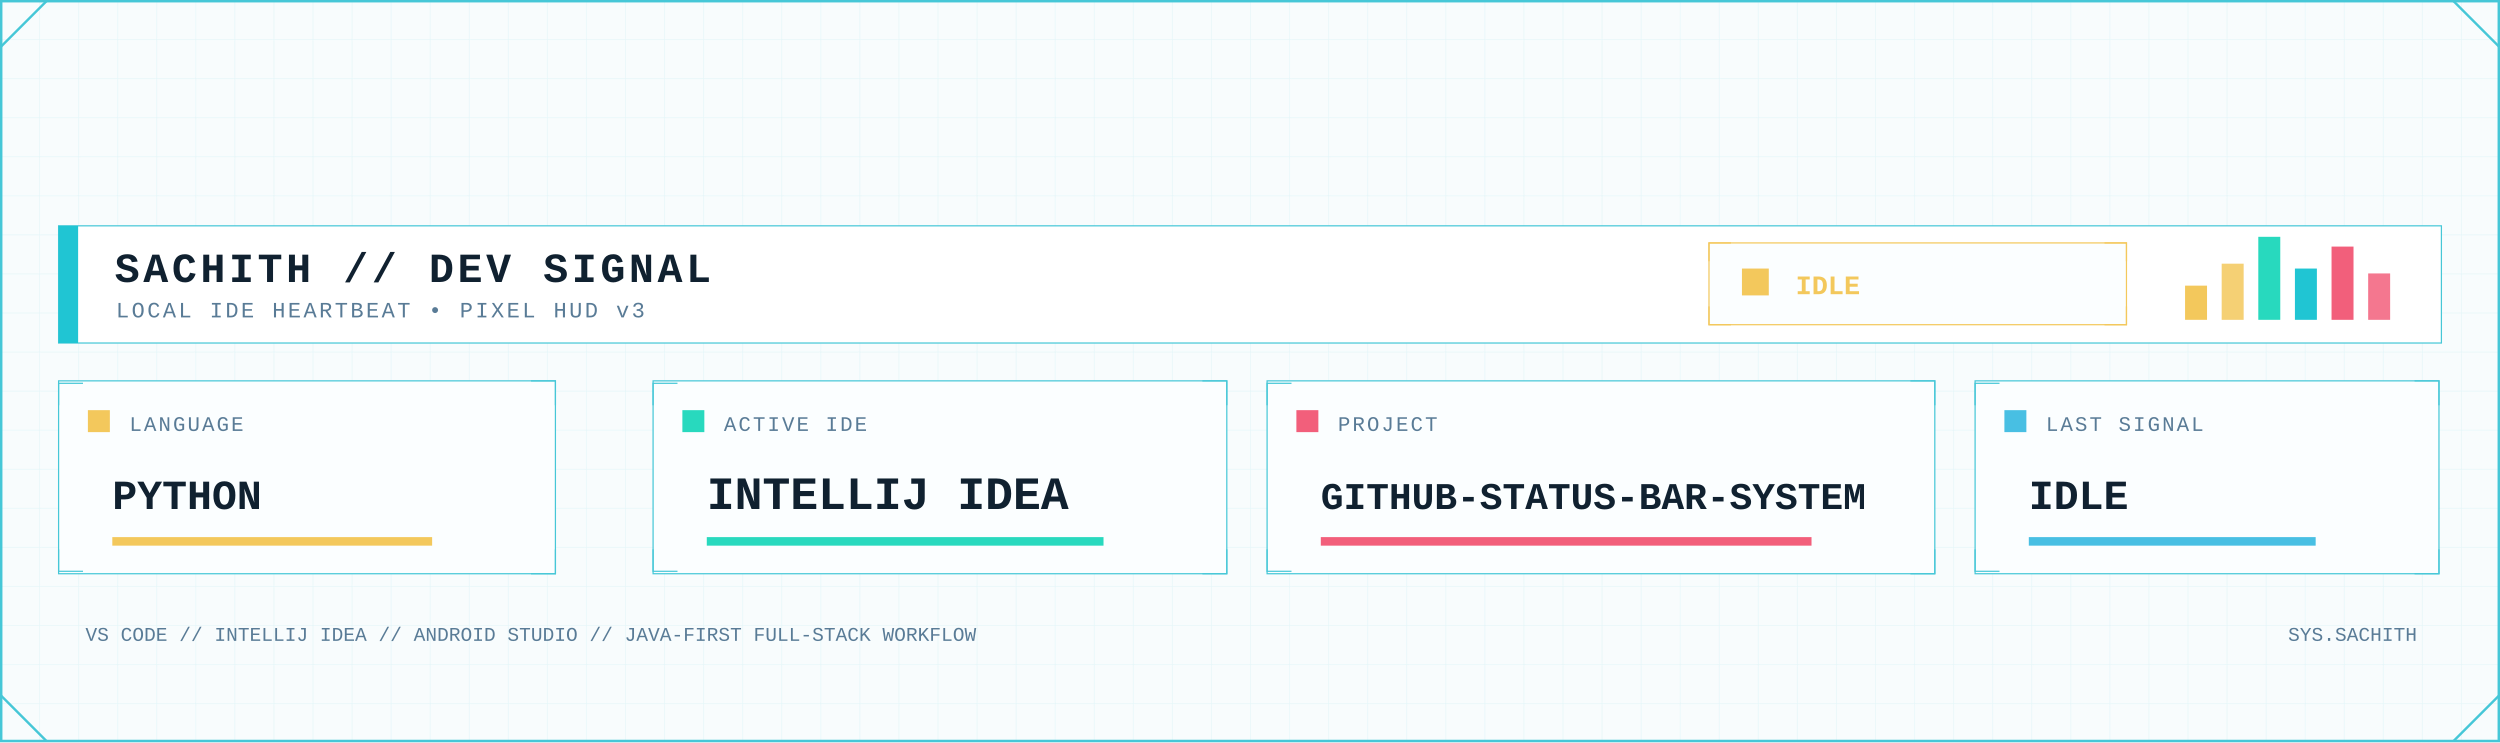
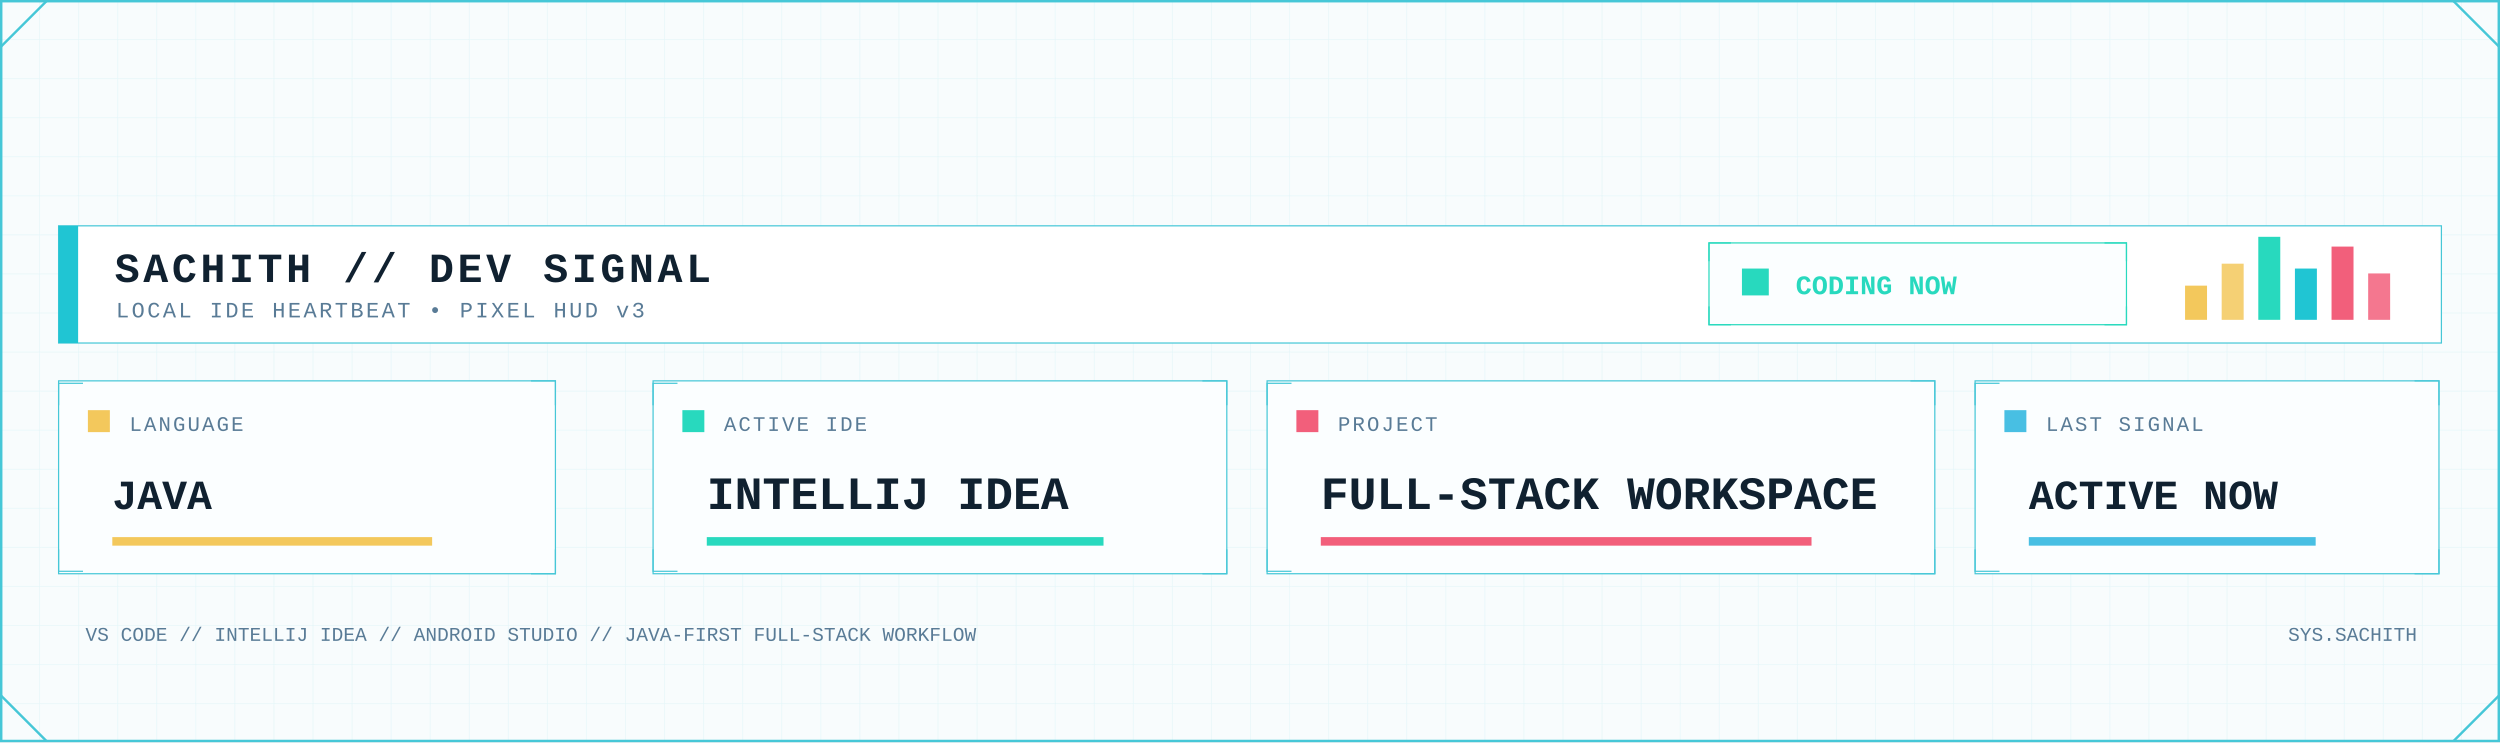
<svg xmlns="http://www.w3.org/2000/svg" width="2048" height="608" viewBox="0 0 2048 608" role="img" aria-label="Developer signal status">
  <defs>
    <pattern id="dev-grid" width="32" height="32" patternUnits="userSpaceOnUse">
      <path d="M32 0H0V32" fill="none" stroke="#D7F2F6" stroke-width="1" />
    </pattern>
    <linearGradient id="dev-area" x1="0" x2="0" y1="0" y2="1">
      <stop offset="0" stop-color="#7EE3E8" stop-opacity=".45" />
      <stop offset="1" stop-color="#7EE3E8" stop-opacity=".04" />
    </linearGradient>
    <filter id="dev-glow" x="-80%" y="-80%" width="260%" height="260%">
      <feGaussianBlur stdDeviation="5" result="b" />
      <feMerge>
        <feMergeNode in="b" />
        <feMergeNode in="SourceGraphic" />
      </feMerge>
    </filter>
    <style>
      .mono { font-family: ui-monospace, SFMono-Regular, Menlo, Consolas, 'Liberation Mono', monospace; }
      .title { font-weight: 800; letter-spacing: 3px; }
      .label { font-size: 17px; letter-spacing: 1.7px; }
      .value { font-weight: 800; }
    </style>
  </defs>
  <rect width="2048" height="608" fill="#F8FCFD" />
  <rect width="2048" height="608" fill="url(#dev-grid)" opacity=".62" />
  <rect x="1" y="1" width="2046" height="606" fill="none" stroke="#46C7D7" stroke-width="2" />
  <path d="M1 38L38 1 M2010 1L2047 38 M1 570L38 607 M2010 607L2047 570" fill="none" stroke="#46C7D7" stroke-width="2" />
  <rect x="48" y="185" width="1952" height="96" fill="#FFFFFF" stroke="#46C7D7" />
  <rect x="48" y="185" width="16" height="96" fill="#20C5D3" />
  <text class="mono title" x="94" y="231" font-size="34" fill="#102130">SACHITH // DEV SIGNAL</text>
  <text class="mono" x="95" y="260" font-size="18" letter-spacing="2" fill="#597B96">LOCAL IDE HEARTBEAT • PIXEL HUD v3</text>
-   <rect x="1400" y="199" width="342" height="67" fill="#FBFEFF" stroke="#F3C85C" />
-   <path d="M1400 214v-15h18 M1724 199h18v15 M1400 251v15h18 M1724 266h18v-15" fill="none" stroke="#F3C85C" />
-   <rect x="1427" y="220" width="22" height="22" fill="#F3C85C" />
-   <text class="mono value" x="1471" y="241" font-size="22" fill="#F3C85C">IDLE</text>
+   <rect x="1400" y="199" width="342" height="67" fill="#FBFEFF" stroke="#28D9BE" />
+   <path d="M1400 214v-15h18 M1724 199h18v15 M1400 251v15h18 M1724 266h18v-15" fill="none" stroke="#28D9BE" />
+   <rect x="1427" y="220" width="22" height="22" fill="#28D9BE" />
+   <text class="mono value" x="1471" y="241" font-size="22" fill="#28D9BE">CODING NOW</text>
  <rect x="1790" y="234" width="18" height="28" fill="#F3C85C" />
  <rect x="1820" y="216" width="18" height="46" fill="#F3C85C" opacity=".85" />
  <rect x="1850" y="194" width="18" height="68" fill="#28D9BE" />
  <rect x="1880" y="220" width="18" height="42" fill="#20C5D3" />
  <rect x="1910" y="202" width="18" height="60" fill="#F25F7B" />
  <rect x="1940" y="224" width="18" height="38" fill="#F25F7B" opacity=".85" />
  <g>
    <rect x="48" y="312" width="407" height="158" fill="#FBFEFF" stroke="#46C7D7" />
    <path d="M48 332v-18h20 M435 312h20v20 M48 450v18h20 M435 470h20v-20" fill="none" stroke="#46C7D7" />
    <rect x="72" y="336" width="18" height="18" fill="#F3C85C" />
    <text class="mono label" x="106" y="353" fill="#597B96">LANGUAGE</text>
-     <text class="mono value" x="92" y="417" font-size="34" fill="#102130">PYTHON</text>
+     <text class="mono value" x="92" y="417" font-size="34" fill="#102130">JAVA</text>
    <rect x="92" y="440" width="262" height="7" fill="#F3C85C" />
  </g>
  <g>
    <rect x="535" y="312" width="470" height="158" fill="#FBFEFF" stroke="#46C7D7" />
    <path d="M535 332v-18h20 M985 312h20v20 M535 450v18h20 M985 470h20v-20" fill="none" stroke="#46C7D7" />
    <rect x="559" y="336" width="18" height="18" fill="#28D9BE" />
    <text class="mono label" x="593" y="353" fill="#597B96">ACTIVE IDE</text>
    <text class="mono value" x="579" y="417" font-size="38" fill="#102130">INTELLIJ IDEA</text>
    <rect x="579" y="440" width="325" height="7" fill="#28D9BE" />
  </g>
  <g>
    <rect x="1038" y="312" width="547" height="158" fill="#FBFEFF" stroke="#46C7D7" />
    <path d="M1038 332v-18h20 M1565 312h20v20 M1038 450v18h20 M1565 470h20v-20" fill="none" stroke="#46C7D7" />
    <rect x="1062" y="336" width="18" height="18" fill="#F25F7B" />
    <text class="mono label" x="1096" y="353" fill="#597B96">PROJECT</text>
-     <text class="mono value" x="1082" y="417" font-size="31" fill="#102130">GITHUB-STATUS-BAR-SYSTEM</text>
+     <text class="mono value" x="1082" y="417" font-size="38" fill="#102130">FULL-STACK WORKSPACE</text>
    <rect x="1082" y="440" width="402" height="7" fill="#F25F7B" />
  </g>
  <g>
    <rect x="1618" y="312" width="380" height="158" fill="#FBFEFF" stroke="#46C7D7" />
    <path d="M1618 332v-18h20 M1978 312h20v20 M1618 450v18h20 M1978 470h20v-20" fill="none" stroke="#46C7D7" />
    <rect x="1642" y="336" width="18" height="18" fill="#48BFE3" />
    <text class="mono label" x="1676" y="353" fill="#597B96">LAST SIGNAL</text>
-     <text class="mono value" x="1662" y="417" font-size="34" fill="#102130">IDLE</text>
+     <text class="mono value" x="1662" y="417" font-size="34" fill="#102130">ACTIVE NOW</text>
    <rect x="1662" y="440" width="235" height="7" fill="#48BFE3" />
  </g>
  <text class="mono" x="70" y="525" font-size="16" fill="#597B96">VS CODE // INTELLIJ IDEA // ANDROID STUDIO // JAVA-FIRST FULL-STACK WORKFLOW</text>
  <text class="mono" x="1980" y="525" text-anchor="end" font-size="16" fill="#597B96">SYS.SACHITH</text>
</svg>
